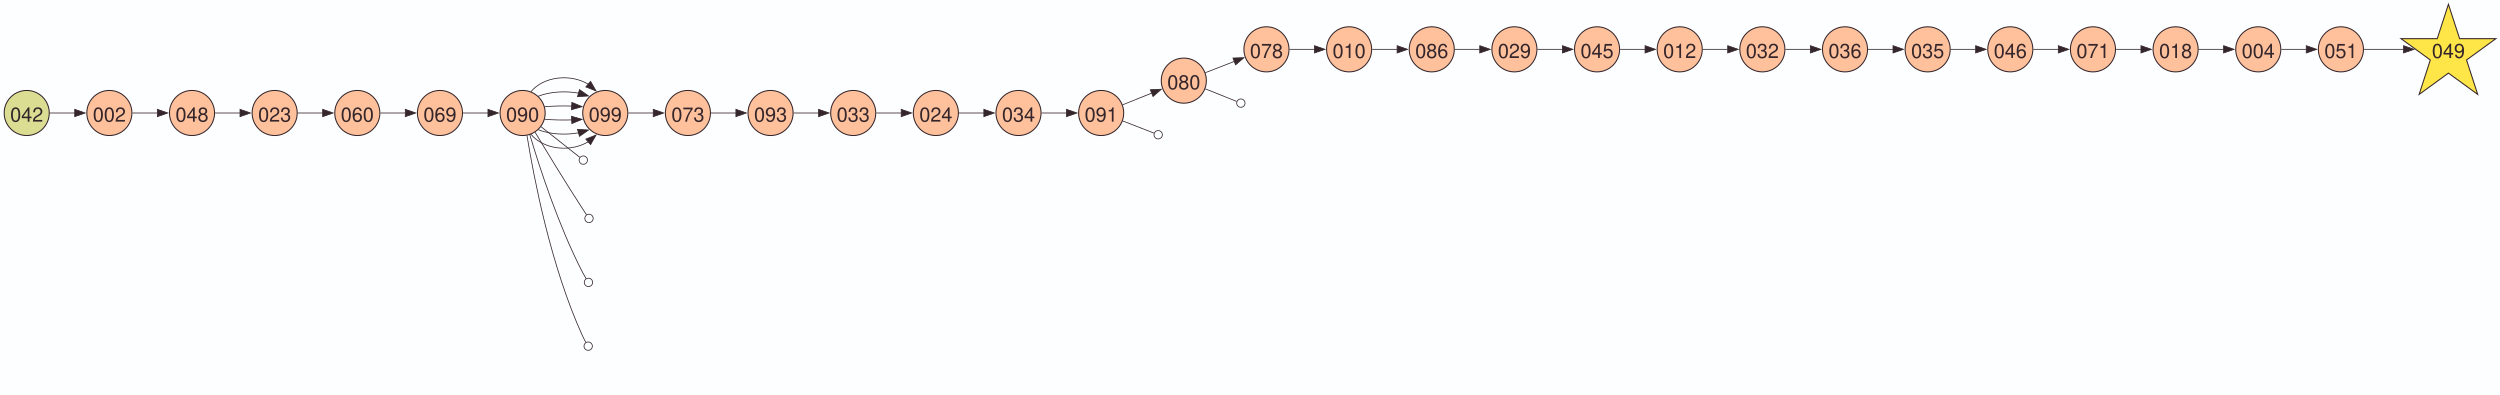
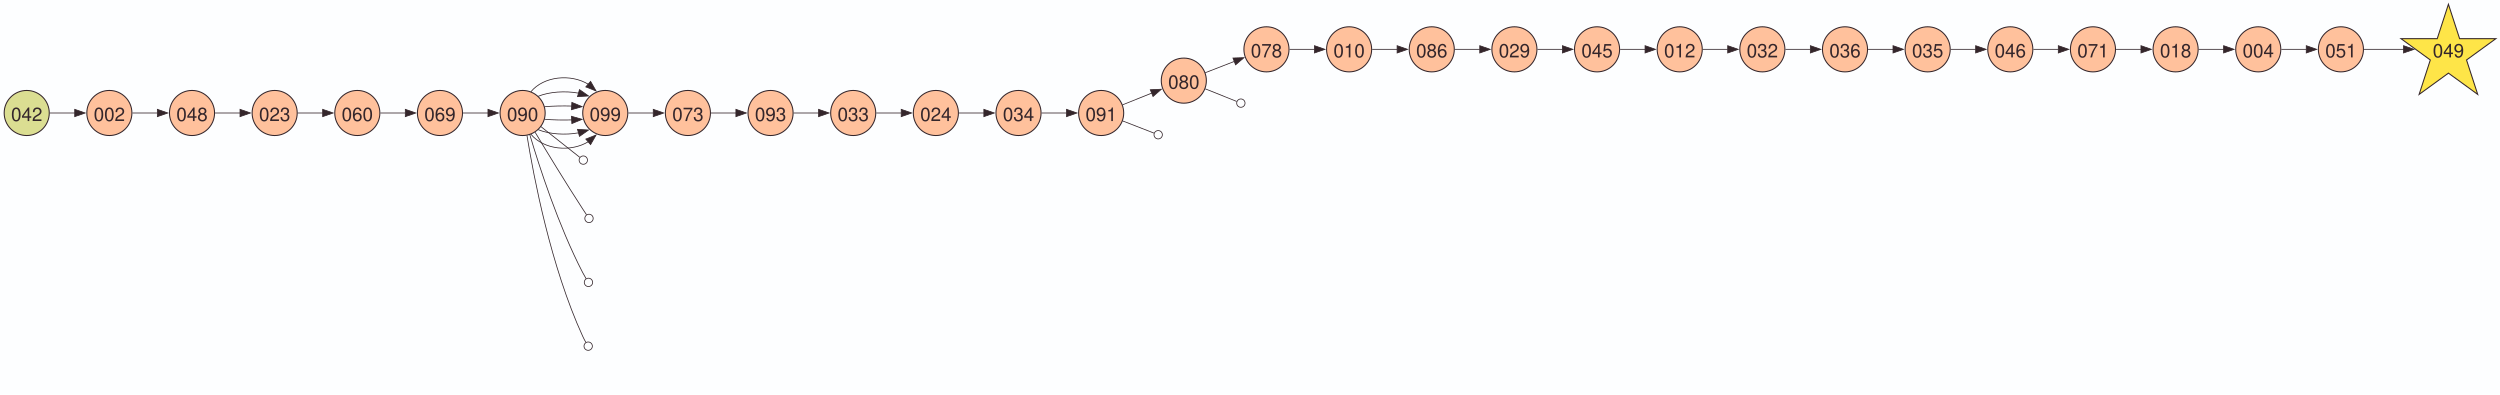
<svg xmlns="http://www.w3.org/2000/svg" width="2396pt" height="378pt" viewBox="0.00 0.00 2395.65 377.80">
  <g id="graph0" class="graph" transform="scale(1 1) rotate(0) translate(4 373.8)">
    <polygon fill="#fdfeff" stroke="none" points="-4,4 -4,-373.8 2391.65,-373.8 2391.65,4 -4,4" />
    <g id="node1" class="node">
      <polygon fill="#fee548" stroke="#34262b" points="2387.65,-336.8 2352.95,-336.8 2342.22,-369.8 2331.5,-336.8 2296.8,-336.8 2324.87,-316.4 2314.15,-283.4 2342.22,-303.8 2370.3,-283.4 2359.57,-316.4 2387.65,-336.8" />
-       <text text-anchor="middle" x="2342.22" y="-318.3" font-family="Helvetica,sans-Serif" font-size="19.00" fill="#34262b">049</text>
+       <text text-anchor="middle" x="2342.22" y="-318.88" font-family="Helvetica,sans-Serif" font-size="18.00" fill="#34262b">049</text>
    </g>
    <g id="node2" class="node">
      <ellipse fill="#ffc19c" stroke="#34262b" cx="100.8" cy="-265.6" rx="21.6" ry="21.6" />
-       <text text-anchor="middle" x="100.8" y="-257.3" font-family="Helvetica,sans-Serif" font-size="19.00" fill="#34262b">002</text>
+       <text text-anchor="middle" x="100.8" y="-257.88" font-family="Helvetica,sans-Serif" font-size="18.00" fill="#34262b">002</text>
    </g>
    <g id="node3" class="node">
      <ellipse fill="#ffc19c" stroke="#34262b" cx="180" cy="-265.6" rx="21.6" ry="21.6" />
-       <text text-anchor="middle" x="180" y="-257.3" font-family="Helvetica,sans-Serif" font-size="19.00" fill="#34262b">048</text>
+       <text text-anchor="middle" x="180" y="-257.88" font-family="Helvetica,sans-Serif" font-size="18.00" fill="#34262b">048</text>
    </g>
    <g id="edge2" class="edge">
      <path fill="none" stroke="#34262b" stroke-width="0.75" d="M122.9,-265.6C130.3,-265.6 138.79,-265.6 146.89,-265.6" />
      <polygon fill="#34262b" stroke="#34262b" stroke-width="0.75" points="146.8,-269.1 156.8,-265.6 146.8,-262.1 146.8,-269.1" />
    </g>
    <g id="node4" class="node">
      <ellipse fill="#ffc19c" stroke="#34262b" cx="259.2" cy="-265.6" rx="21.6" ry="21.6" />
-       <text text-anchor="middle" x="259.2" y="-257.3" font-family="Helvetica,sans-Serif" font-size="19.00" fill="#34262b">023</text>
+       <text text-anchor="middle" x="259.2" y="-257.88" font-family="Helvetica,sans-Serif" font-size="18.00" fill="#34262b">023</text>
    </g>
    <g id="edge3" class="edge">
      <path fill="none" stroke="#34262b" stroke-width="0.75" d="M202.1,-265.6C209.5,-265.6 217.99,-265.6 226.09,-265.6" />
      <polygon fill="#34262b" stroke="#34262b" stroke-width="0.75" points="226,-269.1 236,-265.6 226,-262.1 226,-269.1" />
    </g>
    <g id="node5" class="node">
      <ellipse fill="#ffc19c" stroke="#34262b" cx="338.4" cy="-265.6" rx="21.6" ry="21.6" />
-       <text text-anchor="middle" x="338.4" y="-257.3" font-family="Helvetica,sans-Serif" font-size="19.00" fill="#34262b">060</text>
+       <text text-anchor="middle" x="338.4" y="-257.88" font-family="Helvetica,sans-Serif" font-size="18.00" fill="#34262b">060</text>
    </g>
    <g id="edge4" class="edge">
      <path fill="none" stroke="#34262b" stroke-width="0.75" d="M281.3,-265.6C288.7,-265.6 297.19,-265.6 305.29,-265.6" />
      <polygon fill="#34262b" stroke="#34262b" stroke-width="0.75" points="305.2,-269.1 315.2,-265.6 305.2,-262.1 305.2,-269.1" />
    </g>
    <g id="node6" class="node">
      <ellipse fill="#ffc19c" stroke="#34262b" cx="417.6" cy="-265.6" rx="21.6" ry="21.6" />
-       <text text-anchor="middle" x="417.6" y="-257.3" font-family="Helvetica,sans-Serif" font-size="19.00" fill="#34262b">069</text>
+       <text text-anchor="middle" x="417.6" y="-257.88" font-family="Helvetica,sans-Serif" font-size="18.00" fill="#34262b">069</text>
    </g>
    <g id="edge5" class="edge">
      <path fill="none" stroke="#34262b" stroke-width="0.75" d="M360.5,-265.6C367.9,-265.6 376.39,-265.6 384.49,-265.6" />
      <polygon fill="#34262b" stroke="#34262b" stroke-width="0.75" points="384.4,-269.1 394.4,-265.6 384.4,-262.1 384.4,-269.1" />
    </g>
    <g id="node7" class="node">
      <ellipse fill="#ffc19c" stroke="#34262b" cx="496.8" cy="-265.6" rx="21.6" ry="21.6" />
-       <text text-anchor="middle" x="496.8" y="-257.3" font-family="Helvetica,sans-Serif" font-size="19.00" fill="#34262b">090</text>
+       <text text-anchor="middle" x="496.8" y="-257.88" font-family="Helvetica,sans-Serif" font-size="18.00" fill="#34262b">090</text>
    </g>
    <g id="edge6" class="edge">
      <path fill="none" stroke="#34262b" stroke-width="0.75" d="M439.7,-265.6C447.1,-265.6 455.59,-265.6 463.69,-265.6" />
      <polygon fill="#34262b" stroke="#34262b" stroke-width="0.75" points="463.6,-269.1 473.6,-265.6 463.6,-262.1 463.6,-269.1" />
    </g>
    <g id="node8" class="node">
      <ellipse fill="#ffc19c" stroke="#34262b" cx="576" cy="-265.6" rx="21.6" ry="21.6" />
-       <text text-anchor="middle" x="576" y="-257.3" font-family="Helvetica,sans-Serif" font-size="19.00" fill="#34262b">099</text>
+       <text text-anchor="middle" x="576" y="-257.88" font-family="Helvetica,sans-Serif" font-size="18.00" fill="#34262b">099</text>
    </g>
    <g id="edge7" class="edge">
      <path fill="none" stroke="#34262b" stroke-width="0.75" d="M504.65,-245.37C516.98,-230.19 543.18,-227.8 559.89,-238.17" />
      <polygon fill="#34262b" stroke="#34262b" stroke-width="0.75" points="557.35,-240.6 567.2,-244.5 561.93,-235.31 557.35,-240.6" />
    </g>
    <g id="edge8" class="edge">
      <path fill="none" stroke="#34262b" stroke-width="0.75" d="M511.6,-249.65C522.4,-245.23 537.7,-244.22 550.56,-246.61" />
      <polygon fill="#34262b" stroke="#34262b" stroke-width="0.75" points="549.39,-249.92 559.97,-249.28 551.3,-243.19 549.39,-249.92" />
    </g>
    <g id="edge9" class="edge">
      <path fill="none" stroke="#34262b" stroke-width="0.75" d="M517.68,-259.61C525.72,-258.9 535.19,-258.69 544.1,-258.97" />
      <polygon fill="#34262b" stroke="#34262b" stroke-width="0.75" points="543.6,-262.45 553.78,-259.53 544,-255.46 543.6,-262.45" />
    </g>
    <g id="edge10" class="edge">
      <path fill="none" stroke="#34262b" stroke-width="0.75" d="M517.68,-271.59C525.72,-272.3 535.19,-272.51 544.1,-272.23" />
      <polygon fill="#34262b" stroke="#34262b" stroke-width="0.75" points="544,-275.74 553.78,-271.67 543.6,-268.75 544,-275.74" />
    </g>
    <g id="edge11" class="edge">
      <path fill="none" stroke="#34262b" stroke-width="0.75" d="M511.6,-281.55C522.4,-285.97 537.7,-286.98 550.56,-284.59" />
      <polygon fill="#34262b" stroke="#34262b" stroke-width="0.75" points="551.3,-288.01 559.97,-281.92 549.39,-281.28 551.3,-288.01" />
    </g>
    <g id="edge12" class="edge">
      <path fill="none" stroke="#34262b" stroke-width="0.75" d="M504.65,-285.83C516.98,-301.01 543.18,-303.4 559.89,-293.03" />
      <polygon fill="#34262b" stroke="#34262b" stroke-width="0.75" points="561.93,-295.89 567.2,-286.7 557.35,-290.6 561.93,-295.89" />
    </g>
    <g id="node31" class="node">
</g>
    <g id="edge35" class="edge">
      <path fill="none" stroke="#34262b" stroke-width="0.75" d="M514.17,-252.66C525.05,-244.07 539.5,-232.65 551.59,-223.1" />
      <ellipse fill="none" stroke="#34262b" stroke-width="0.75" cx="554.95" cy="-220.44" rx="4" ry="4" />
    </g>
    <g id="node32" class="node">
</g>
    <g id="edge36" class="edge">
      <path fill="none" stroke="#34262b" stroke-width="0.75" d="M508.81,-247.1C520.02,-228.4 538.04,-198.75 554.4,-173.6 555.58,-171.79 556.8,-169.93 558.05,-168.07" />
      <ellipse fill="none" stroke="#34262b" stroke-width="0.75" cx="560.42" cy="-164.57" rx="4" ry="4" />
    </g>
    <g id="node33" class="node">
</g>
    <g id="edge37" class="edge">
      <path fill="none" stroke="#34262b" stroke-width="0.75" d="M503.68,-244.87C512.6,-214.8 531.01,-157.74 554.4,-112.6 555.39,-110.69 556.49,-108.75 557.64,-106.83" />
      <ellipse fill="none" stroke="#34262b" stroke-width="0.75" cx="559.9" cy="-103.28" rx="4" ry="4" />
    </g>
    <g id="node34" class="node">
</g>
    <g id="edge38" class="edge">
      <path fill="none" stroke="#34262b" stroke-width="0.75" d="M500.97,-244.12C507.35,-204.6 523.79,-118.32 554.4,-51.6 555.3,-49.64 556.32,-47.67 557.43,-45.73" />
      <ellipse fill="none" stroke="#34262b" stroke-width="0.75" cx="559.64" cy="-42.16" rx="4" ry="4" />
    </g>
    <g id="node9" class="node">
      <ellipse fill="#ffc19c" stroke="#34262b" cx="655.2" cy="-265.6" rx="21.6" ry="21.6" />
-       <text text-anchor="middle" x="655.2" y="-257.3" font-family="Helvetica,sans-Serif" font-size="19.00" fill="#34262b">073</text>
+       <text text-anchor="middle" x="655.2" y="-257.88" font-family="Helvetica,sans-Serif" font-size="18.00" fill="#34262b">073</text>
    </g>
    <g id="edge13" class="edge">
      <path fill="none" stroke="#34262b" stroke-width="0.75" d="M598.1,-265.6C605.5,-265.6 613.99,-265.6 622.09,-265.6" />
      <polygon fill="#34262b" stroke="#34262b" stroke-width="0.75" points="622,-269.1 632,-265.6 622,-262.1 622,-269.1" />
    </g>
    <g id="node10" class="node">
      <ellipse fill="#ffc19c" stroke="#34262b" cx="734.4" cy="-265.6" rx="21.6" ry="21.6" />
-       <text text-anchor="middle" x="734.4" y="-257.3" font-family="Helvetica,sans-Serif" font-size="19.00" fill="#34262b">093</text>
+       <text text-anchor="middle" x="734.4" y="-257.88" font-family="Helvetica,sans-Serif" font-size="18.00" fill="#34262b">093</text>
    </g>
    <g id="edge14" class="edge">
      <path fill="none" stroke="#34262b" stroke-width="0.75" d="M677.3,-265.6C684.7,-265.6 693.19,-265.6 701.29,-265.6" />
      <polygon fill="#34262b" stroke="#34262b" stroke-width="0.75" points="701.2,-269.1 711.2,-265.6 701.2,-262.1 701.2,-269.1" />
    </g>
    <g id="node11" class="node">
      <ellipse fill="#ffc19c" stroke="#34262b" cx="813.6" cy="-265.6" rx="21.6" ry="21.6" />
-       <text text-anchor="middle" x="813.6" y="-257.3" font-family="Helvetica,sans-Serif" font-size="19.00" fill="#34262b">033</text>
+       <text text-anchor="middle" x="813.6" y="-257.88" font-family="Helvetica,sans-Serif" font-size="18.00" fill="#34262b">033</text>
    </g>
    <g id="edge15" class="edge">
      <path fill="none" stroke="#34262b" stroke-width="0.75" d="M756.5,-265.6C763.9,-265.6 772.39,-265.6 780.49,-265.6" />
      <polygon fill="#34262b" stroke="#34262b" stroke-width="0.75" points="780.4,-269.1 790.4,-265.6 780.4,-262.1 780.4,-269.1" />
    </g>
    <g id="node12" class="node">
      <ellipse fill="#ffc19c" stroke="#34262b" cx="892.8" cy="-265.6" rx="21.6" ry="21.6" />
-       <text text-anchor="middle" x="892.8" y="-257.3" font-family="Helvetica,sans-Serif" font-size="19.00" fill="#34262b">024</text>
+       <text text-anchor="middle" x="892.8" y="-257.88" font-family="Helvetica,sans-Serif" font-size="18.00" fill="#34262b">024</text>
    </g>
    <g id="edge16" class="edge">
      <path fill="none" stroke="#34262b" stroke-width="0.75" d="M835.7,-265.6C843.1,-265.6 851.59,-265.6 859.69,-265.6" />
      <polygon fill="#34262b" stroke="#34262b" stroke-width="0.75" points="859.6,-269.1 869.6,-265.6 859.6,-262.1 859.6,-269.1" />
    </g>
    <g id="node13" class="node">
      <ellipse fill="#ffc19c" stroke="#34262b" cx="972" cy="-265.6" rx="21.6" ry="21.6" />
-       <text text-anchor="middle" x="972" y="-257.3" font-family="Helvetica,sans-Serif" font-size="19.00" fill="#34262b">034</text>
+       <text text-anchor="middle" x="972" y="-257.88" font-family="Helvetica,sans-Serif" font-size="18.00" fill="#34262b">034</text>
    </g>
    <g id="edge17" class="edge">
      <path fill="none" stroke="#34262b" stroke-width="0.75" d="M914.9,-265.6C922.3,-265.6 930.79,-265.6 938.89,-265.6" />
      <polygon fill="#34262b" stroke="#34262b" stroke-width="0.75" points="938.8,-269.1 948.8,-265.6 938.8,-262.1 938.8,-269.1" />
    </g>
    <g id="node14" class="node">
      <ellipse fill="#ffc19c" stroke="#34262b" cx="1051.2" cy="-265.6" rx="21.6" ry="21.6" />
-       <text text-anchor="middle" x="1051.2" y="-257.3" font-family="Helvetica,sans-Serif" font-size="19.00" fill="#34262b">091</text>
+       <text text-anchor="middle" x="1051.2" y="-257.88" font-family="Helvetica,sans-Serif" font-size="18.00" fill="#34262b">091</text>
    </g>
    <g id="edge18" class="edge">
      <path fill="none" stroke="#34262b" stroke-width="0.75" d="M994.1,-265.6C1001.5,-265.6 1009.99,-265.6 1018.09,-265.6" />
      <polygon fill="#34262b" stroke="#34262b" stroke-width="0.75" points="1018,-269.1 1028,-265.6 1018,-262.1 1018,-269.1" />
    </g>
    <g id="node15" class="node">
      <ellipse fill="#ffc19c" stroke="#34262b" cx="1130.4" cy="-296.6" rx="21.6" ry="21.6" />
-       <text text-anchor="middle" x="1130.4" y="-288.3" font-family="Helvetica,sans-Serif" font-size="19.00" fill="#34262b">080</text>
+       <text text-anchor="middle" x="1130.4" y="-288.88" font-family="Helvetica,sans-Serif" font-size="18.00" fill="#34262b">080</text>
    </g>
    <g id="edge19" class="edge">
      <path fill="none" stroke="#34262b" stroke-width="0.75" d="M1071.68,-273.42C1080.18,-276.84 1090.34,-280.92 1099.75,-284.69" />
      <polygon fill="#34262b" stroke="#34262b" stroke-width="0.75" points="1098.29,-287.88 1108.87,-288.36 1100.9,-281.38 1098.29,-287.88" />
    </g>
    <g id="node35" class="node">
</g>
    <g id="edge39" class="edge">
      <path fill="none" stroke="#34262b" stroke-width="0.75" d="M1071.68,-258.03C1080.82,-254.48 1091.88,-250.18 1101.86,-246.3" />
      <ellipse fill="none" stroke="#34262b" stroke-width="0.75" cx="1105.85" cy="-244.75" rx="4" ry="4" />
    </g>
    <g id="node16" class="node">
      <ellipse fill="#ffc19c" stroke="#34262b" cx="1209.6" cy="-326.6" rx="21.6" ry="21.6" />
-       <text text-anchor="middle" x="1209.6" y="-318.3" font-family="Helvetica,sans-Serif" font-size="19.00" fill="#34262b">078</text>
+       <text text-anchor="middle" x="1209.6" y="-318.88" font-family="Helvetica,sans-Serif" font-size="18.00" fill="#34262b">078</text>
    </g>
    <g id="edge20" class="edge">
      <path fill="none" stroke="#34262b" stroke-width="0.75" d="M1150.88,-304.17C1159.38,-307.47 1169.54,-311.42 1178.95,-315.08" />
      <polygon fill="#34262b" stroke="#34262b" stroke-width="0.75" points="1177.48,-318.26 1188.07,-318.62 1180.01,-311.74 1177.48,-318.26" />
    </g>
    <g id="node36" class="node">
</g>
    <g id="edge40" class="edge">
      <path fill="none" stroke="#34262b" stroke-width="0.75" d="M1150.88,-288.78C1160.02,-285.11 1171.08,-280.67 1181.06,-276.66" />
      <ellipse fill="none" stroke="#34262b" stroke-width="0.75" cx="1185.07" cy="-275.05" rx="4" ry="4" />
    </g>
    <g id="node17" class="node">
      <ellipse fill="#ffc19c" stroke="#34262b" cx="1288.8" cy="-326.6" rx="21.6" ry="21.6" />
-       <text text-anchor="middle" x="1288.8" y="-318.3" font-family="Helvetica,sans-Serif" font-size="19.00" fill="#34262b">010</text>
+       <text text-anchor="middle" x="1288.8" y="-318.88" font-family="Helvetica,sans-Serif" font-size="18.00" fill="#34262b">010</text>
    </g>
    <g id="edge21" class="edge">
      <path fill="none" stroke="#34262b" stroke-width="0.75" d="M1231.7,-326.6C1239.1,-326.6 1247.59,-326.6 1255.69,-326.6" />
      <polygon fill="#34262b" stroke="#34262b" stroke-width="0.75" points="1255.6,-330.1 1265.6,-326.6 1255.6,-323.1 1255.6,-330.1" />
    </g>
    <g id="node18" class="node">
      <ellipse fill="#ffc19c" stroke="#34262b" cx="1368" cy="-326.6" rx="21.6" ry="21.6" />
-       <text text-anchor="middle" x="1368" y="-318.3" font-family="Helvetica,sans-Serif" font-size="19.00" fill="#34262b">086</text>
+       <text text-anchor="middle" x="1368" y="-318.88" font-family="Helvetica,sans-Serif" font-size="18.00" fill="#34262b">086</text>
    </g>
    <g id="edge22" class="edge">
      <path fill="none" stroke="#34262b" stroke-width="0.75" d="M1310.9,-326.6C1318.3,-326.6 1326.79,-326.6 1334.89,-326.6" />
      <polygon fill="#34262b" stroke="#34262b" stroke-width="0.75" points="1334.8,-330.1 1344.8,-326.6 1334.8,-323.1 1334.8,-330.1" />
    </g>
    <g id="node19" class="node">
      <ellipse fill="#ffc19c" stroke="#34262b" cx="1447.2" cy="-326.6" rx="21.6" ry="21.6" />
-       <text text-anchor="middle" x="1447.2" y="-318.3" font-family="Helvetica,sans-Serif" font-size="19.00" fill="#34262b">029</text>
+       <text text-anchor="middle" x="1447.2" y="-318.88" font-family="Helvetica,sans-Serif" font-size="18.00" fill="#34262b">029</text>
    </g>
    <g id="edge23" class="edge">
      <path fill="none" stroke="#34262b" stroke-width="0.75" d="M1390.1,-326.6C1397.5,-326.6 1405.99,-326.6 1414.09,-326.6" />
      <polygon fill="#34262b" stroke="#34262b" stroke-width="0.75" points="1414,-330.1 1424,-326.6 1414,-323.1 1414,-330.1" />
    </g>
    <g id="node20" class="node">
      <ellipse fill="#ffc19c" stroke="#34262b" cx="1526.4" cy="-326.6" rx="21.6" ry="21.6" />
-       <text text-anchor="middle" x="1526.4" y="-318.3" font-family="Helvetica,sans-Serif" font-size="19.00" fill="#34262b">045</text>
+       <text text-anchor="middle" x="1526.4" y="-318.88" font-family="Helvetica,sans-Serif" font-size="18.00" fill="#34262b">045</text>
    </g>
    <g id="edge24" class="edge">
      <path fill="none" stroke="#34262b" stroke-width="0.75" d="M1469.3,-326.6C1476.7,-326.6 1485.19,-326.6 1493.29,-326.6" />
      <polygon fill="#34262b" stroke="#34262b" stroke-width="0.75" points="1493.2,-330.1 1503.2,-326.6 1493.2,-323.1 1493.2,-330.1" />
    </g>
    <g id="node21" class="node">
      <ellipse fill="#ffc19c" stroke="#34262b" cx="1605.6" cy="-326.6" rx="21.6" ry="21.6" />
-       <text text-anchor="middle" x="1605.6" y="-318.3" font-family="Helvetica,sans-Serif" font-size="19.00" fill="#34262b">012</text>
+       <text text-anchor="middle" x="1605.6" y="-318.88" font-family="Helvetica,sans-Serif" font-size="18.00" fill="#34262b">012</text>
    </g>
    <g id="edge25" class="edge">
      <path fill="none" stroke="#34262b" stroke-width="0.75" d="M1548.5,-326.6C1555.9,-326.6 1564.39,-326.6 1572.49,-326.6" />
      <polygon fill="#34262b" stroke="#34262b" stroke-width="0.75" points="1572.4,-330.1 1582.4,-326.6 1572.4,-323.1 1572.4,-330.1" />
    </g>
    <g id="node22" class="node">
      <ellipse fill="#ffc19c" stroke="#34262b" cx="1684.8" cy="-326.6" rx="21.6" ry="21.6" />
-       <text text-anchor="middle" x="1684.8" y="-318.3" font-family="Helvetica,sans-Serif" font-size="19.00" fill="#34262b">032</text>
+       <text text-anchor="middle" x="1684.8" y="-318.88" font-family="Helvetica,sans-Serif" font-size="18.00" fill="#34262b">032</text>
    </g>
    <g id="edge26" class="edge">
      <path fill="none" stroke="#34262b" stroke-width="0.75" d="M1627.7,-326.6C1635.1,-326.6 1643.59,-326.6 1651.69,-326.6" />
      <polygon fill="#34262b" stroke="#34262b" stroke-width="0.75" points="1651.6,-330.1 1661.6,-326.6 1651.6,-323.1 1651.6,-330.1" />
    </g>
    <g id="node23" class="node">
      <ellipse fill="#ffc19c" stroke="#34262b" cx="1764" cy="-326.6" rx="21.6" ry="21.6" />
-       <text text-anchor="middle" x="1764" y="-318.3" font-family="Helvetica,sans-Serif" font-size="19.00" fill="#34262b">036</text>
+       <text text-anchor="middle" x="1764" y="-318.88" font-family="Helvetica,sans-Serif" font-size="18.00" fill="#34262b">036</text>
    </g>
    <g id="edge27" class="edge">
      <path fill="none" stroke="#34262b" stroke-width="0.75" d="M1706.9,-326.6C1714.3,-326.6 1722.79,-326.6 1730.89,-326.6" />
      <polygon fill="#34262b" stroke="#34262b" stroke-width="0.75" points="1730.8,-330.1 1740.8,-326.6 1730.8,-323.1 1730.8,-330.1" />
    </g>
    <g id="node24" class="node">
      <ellipse fill="#ffc19c" stroke="#34262b" cx="1843.2" cy="-326.6" rx="21.6" ry="21.6" />
-       <text text-anchor="middle" x="1843.2" y="-318.3" font-family="Helvetica,sans-Serif" font-size="19.00" fill="#34262b">035</text>
+       <text text-anchor="middle" x="1843.2" y="-318.88" font-family="Helvetica,sans-Serif" font-size="18.00" fill="#34262b">035</text>
    </g>
    <g id="edge28" class="edge">
      <path fill="none" stroke="#34262b" stroke-width="0.75" d="M1786.1,-326.6C1793.5,-326.6 1801.99,-326.6 1810.09,-326.6" />
      <polygon fill="#34262b" stroke="#34262b" stroke-width="0.75" points="1810,-330.1 1820,-326.6 1810,-323.1 1810,-330.1" />
    </g>
    <g id="node25" class="node">
      <ellipse fill="#ffc19c" stroke="#34262b" cx="1922.4" cy="-326.6" rx="21.6" ry="21.6" />
-       <text text-anchor="middle" x="1922.4" y="-318.3" font-family="Helvetica,sans-Serif" font-size="19.00" fill="#34262b">046</text>
+       <text text-anchor="middle" x="1922.4" y="-318.88" font-family="Helvetica,sans-Serif" font-size="18.00" fill="#34262b">046</text>
    </g>
    <g id="edge29" class="edge">
      <path fill="none" stroke="#34262b" stroke-width="0.75" d="M1865.3,-326.6C1872.7,-326.6 1881.19,-326.6 1889.29,-326.6" />
      <polygon fill="#34262b" stroke="#34262b" stroke-width="0.75" points="1889.2,-330.1 1899.2,-326.6 1889.2,-323.1 1889.2,-330.1" />
    </g>
    <g id="node26" class="node">
      <ellipse fill="#ffc19c" stroke="#34262b" cx="2001.6" cy="-326.6" rx="21.6" ry="21.6" />
-       <text text-anchor="middle" x="2001.6" y="-318.3" font-family="Helvetica,sans-Serif" font-size="19.00" fill="#34262b">071</text>
+       <text text-anchor="middle" x="2001.6" y="-318.88" font-family="Helvetica,sans-Serif" font-size="18.00" fill="#34262b">071</text>
    </g>
    <g id="edge30" class="edge">
      <path fill="none" stroke="#34262b" stroke-width="0.75" d="M1944.5,-326.6C1951.9,-326.6 1960.39,-326.6 1968.49,-326.6" />
      <polygon fill="#34262b" stroke="#34262b" stroke-width="0.75" points="1968.4,-330.1 1978.4,-326.6 1968.4,-323.1 1968.4,-330.1" />
    </g>
    <g id="node27" class="node">
      <ellipse fill="#ffc19c" stroke="#34262b" cx="2080.8" cy="-326.6" rx="21.6" ry="21.6" />
-       <text text-anchor="middle" x="2080.8" y="-318.3" font-family="Helvetica,sans-Serif" font-size="19.00" fill="#34262b">018</text>
+       <text text-anchor="middle" x="2080.8" y="-318.88" font-family="Helvetica,sans-Serif" font-size="18.00" fill="#34262b">018</text>
    </g>
    <g id="edge31" class="edge">
      <path fill="none" stroke="#34262b" stroke-width="0.75" d="M2023.7,-326.6C2031.1,-326.6 2039.59,-326.6 2047.69,-326.6" />
      <polygon fill="#34262b" stroke="#34262b" stroke-width="0.75" points="2047.6,-330.1 2057.6,-326.6 2047.6,-323.1 2047.6,-330.1" />
    </g>
    <g id="node28" class="node">
      <ellipse fill="#ffc19c" stroke="#34262b" cx="2160" cy="-326.6" rx="21.6" ry="21.6" />
-       <text text-anchor="middle" x="2160" y="-318.3" font-family="Helvetica,sans-Serif" font-size="19.00" fill="#34262b">004</text>
+       <text text-anchor="middle" x="2160" y="-318.88" font-family="Helvetica,sans-Serif" font-size="18.00" fill="#34262b">004</text>
    </g>
    <g id="edge32" class="edge">
      <path fill="none" stroke="#34262b" stroke-width="0.75" d="M2102.9,-326.6C2110.3,-326.6 2118.79,-326.6 2126.89,-326.6" />
      <polygon fill="#34262b" stroke="#34262b" stroke-width="0.75" points="2126.8,-330.1 2136.8,-326.6 2126.8,-323.1 2126.8,-330.1" />
    </g>
    <g id="node29" class="node">
      <ellipse fill="#ffc19c" stroke="#34262b" cx="2239.2" cy="-326.6" rx="21.6" ry="21.6" />
-       <text text-anchor="middle" x="2239.2" y="-318.3" font-family="Helvetica,sans-Serif" font-size="19.00" fill="#34262b">051</text>
+       <text text-anchor="middle" x="2239.2" y="-318.88" font-family="Helvetica,sans-Serif" font-size="18.00" fill="#34262b">051</text>
    </g>
    <g id="edge33" class="edge">
      <path fill="none" stroke="#34262b" stroke-width="0.75" d="M2182.1,-326.6C2189.5,-326.6 2197.99,-326.6 2206.09,-326.6" />
      <polygon fill="#34262b" stroke="#34262b" stroke-width="0.75" points="2206,-330.1 2216,-326.6 2206,-323.1 2206,-330.1" />
    </g>
    <g id="edge34" class="edge">
      <path fill="none" stroke="#34262b" stroke-width="0.75" d="M2261.13,-326.6C2272.24,-326.6 2286.29,-326.6 2299.52,-326.6" />
      <polygon fill="#34262b" stroke="#34262b" stroke-width="0.75" points="2299.21,-330.1 2309.21,-326.6 2299.21,-323.1 2299.21,-330.1" />
    </g>
    <g id="node30" class="node">
      <ellipse fill="#dbde92" stroke="#34262b" cx="21.6" cy="-265.6" rx="21.6" ry="21.6" />
-       <text text-anchor="middle" x="21.6" y="-257.3" font-family="Helvetica,sans-Serif" font-size="19.00" fill="#34262b">042</text>
+       <text text-anchor="middle" x="21.6" y="-257.88" font-family="Helvetica,sans-Serif" font-size="18.00" fill="#34262b">042</text>
    </g>
    <g id="edge1" class="edge">
      <path fill="none" stroke="#34262b" stroke-width="0.75" d="M43.7,-265.6C51.1,-265.6 59.59,-265.6 67.69,-265.6" />
      <polygon fill="#34262b" stroke="#34262b" stroke-width="0.75" points="67.6,-269.1 77.6,-265.6 67.6,-262.1 67.6,-269.1" />
    </g>
  </g>
</svg>
